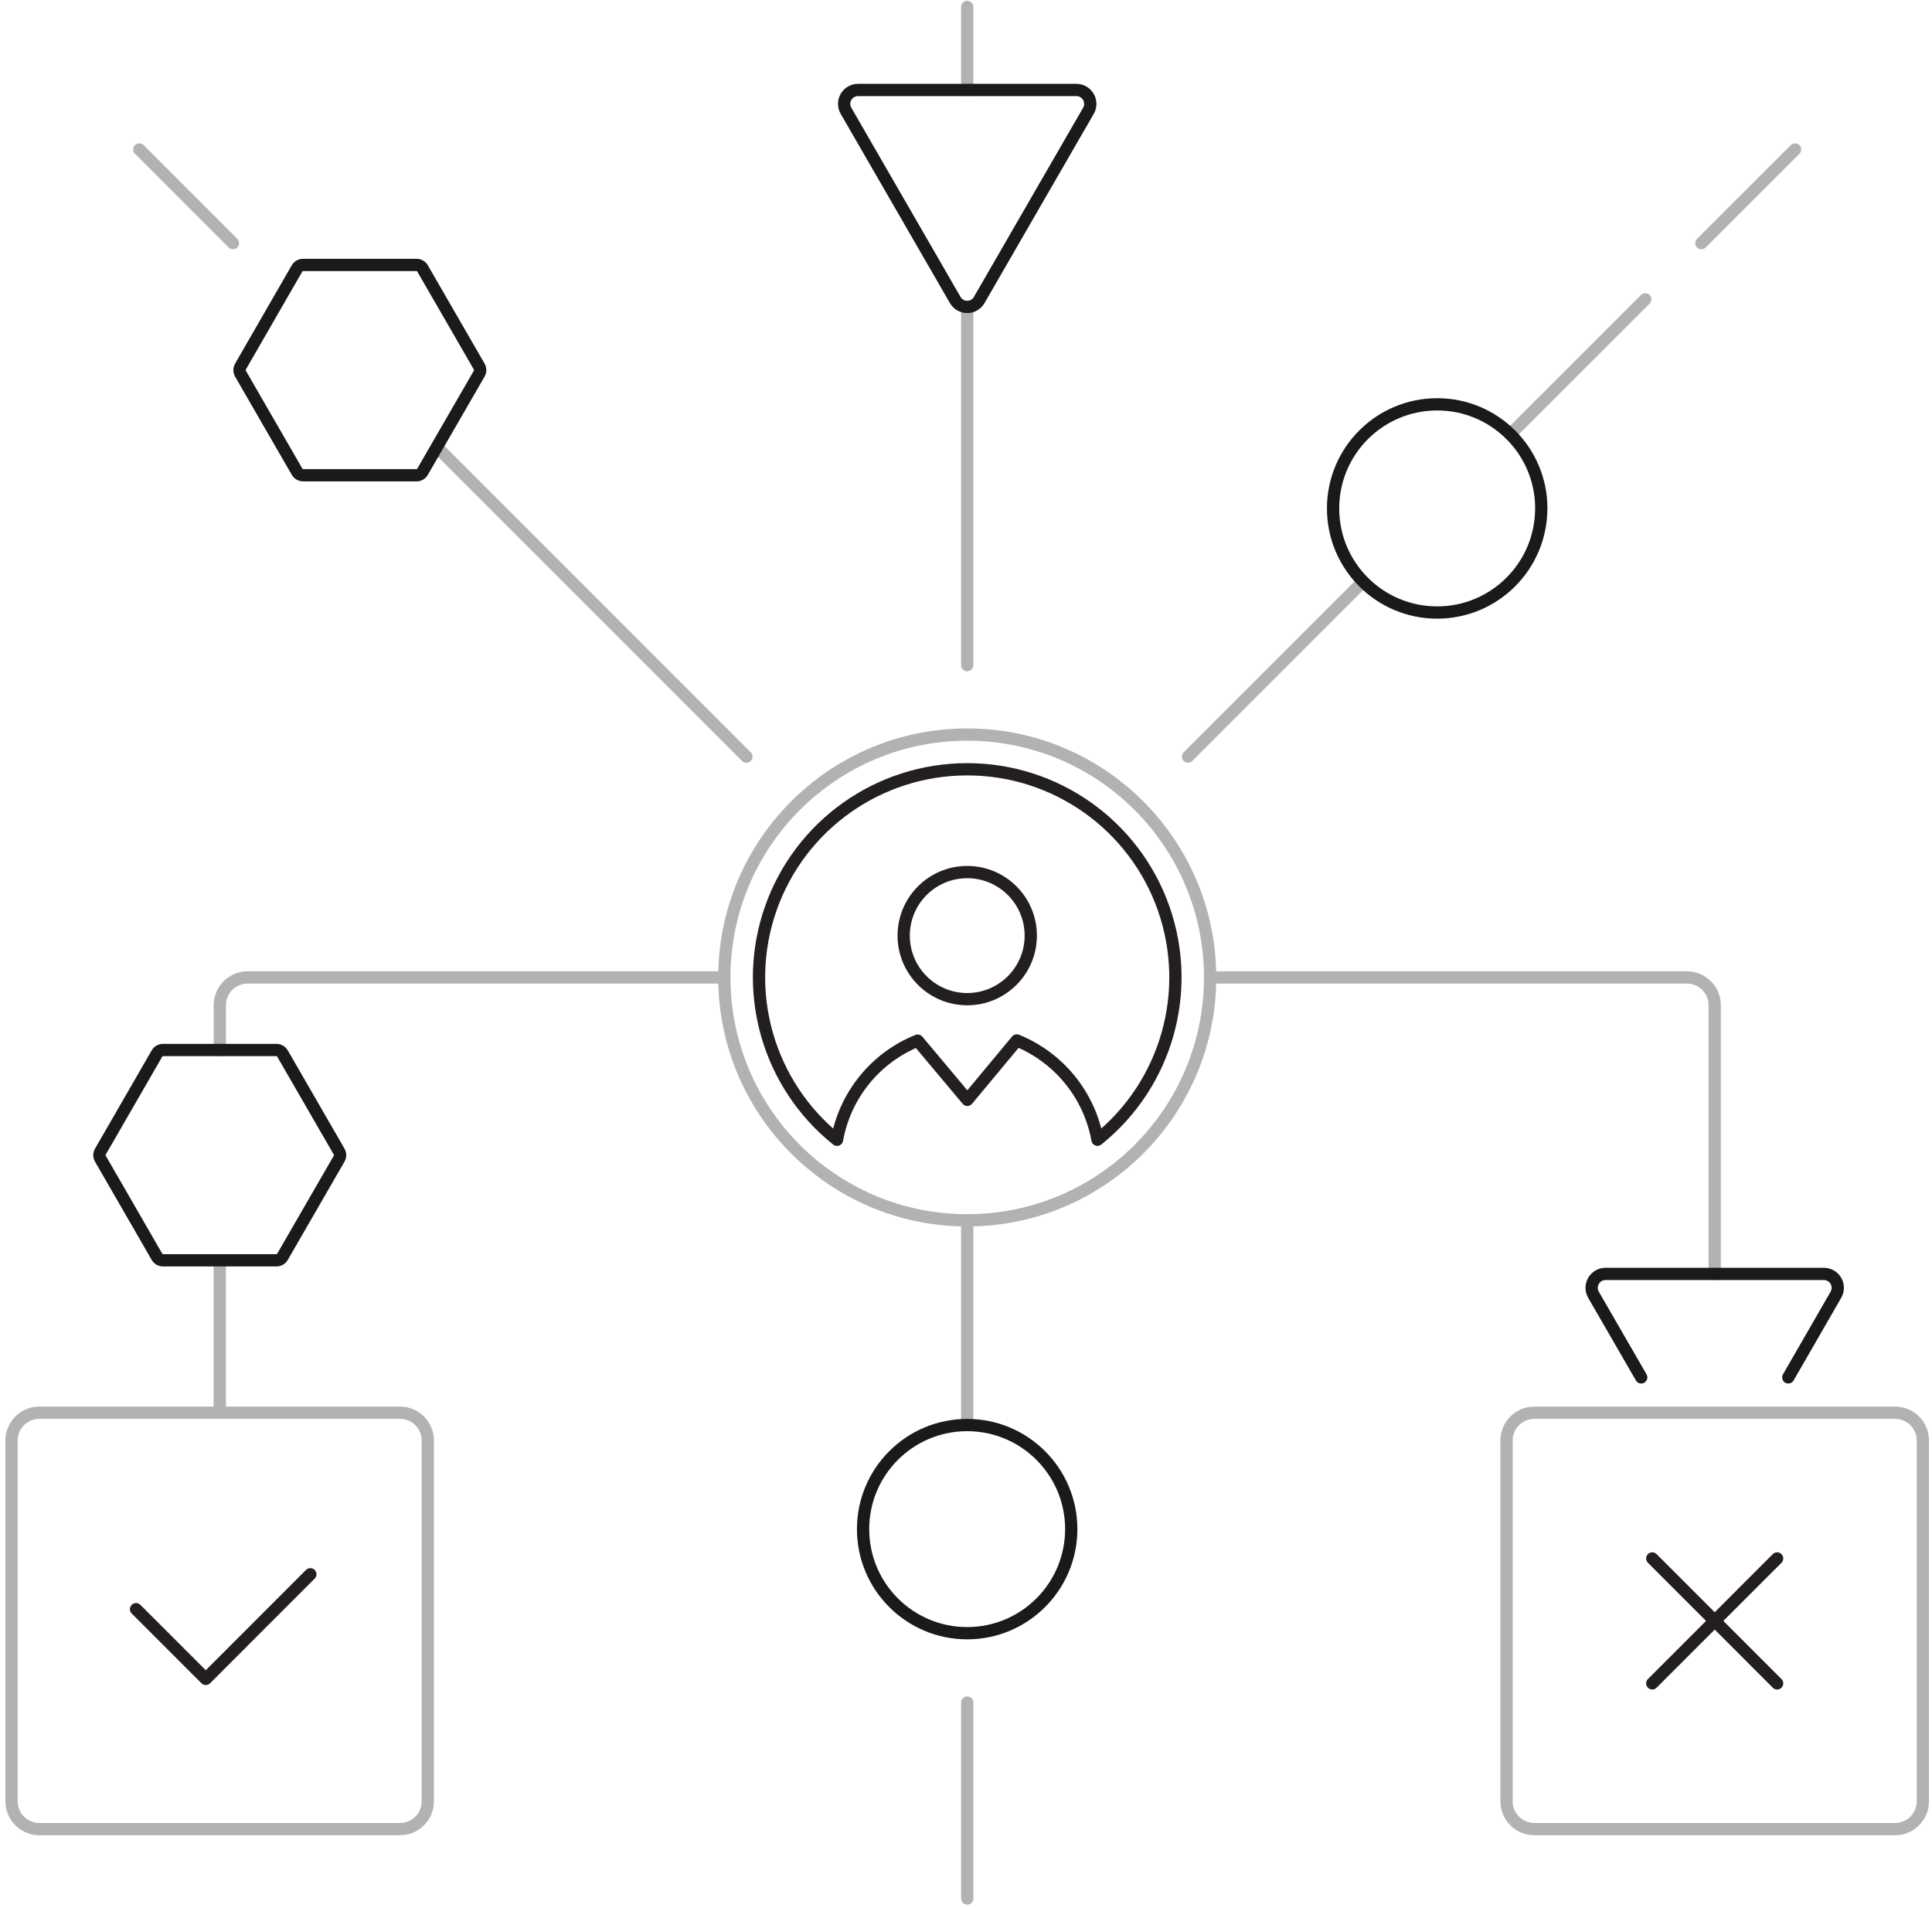
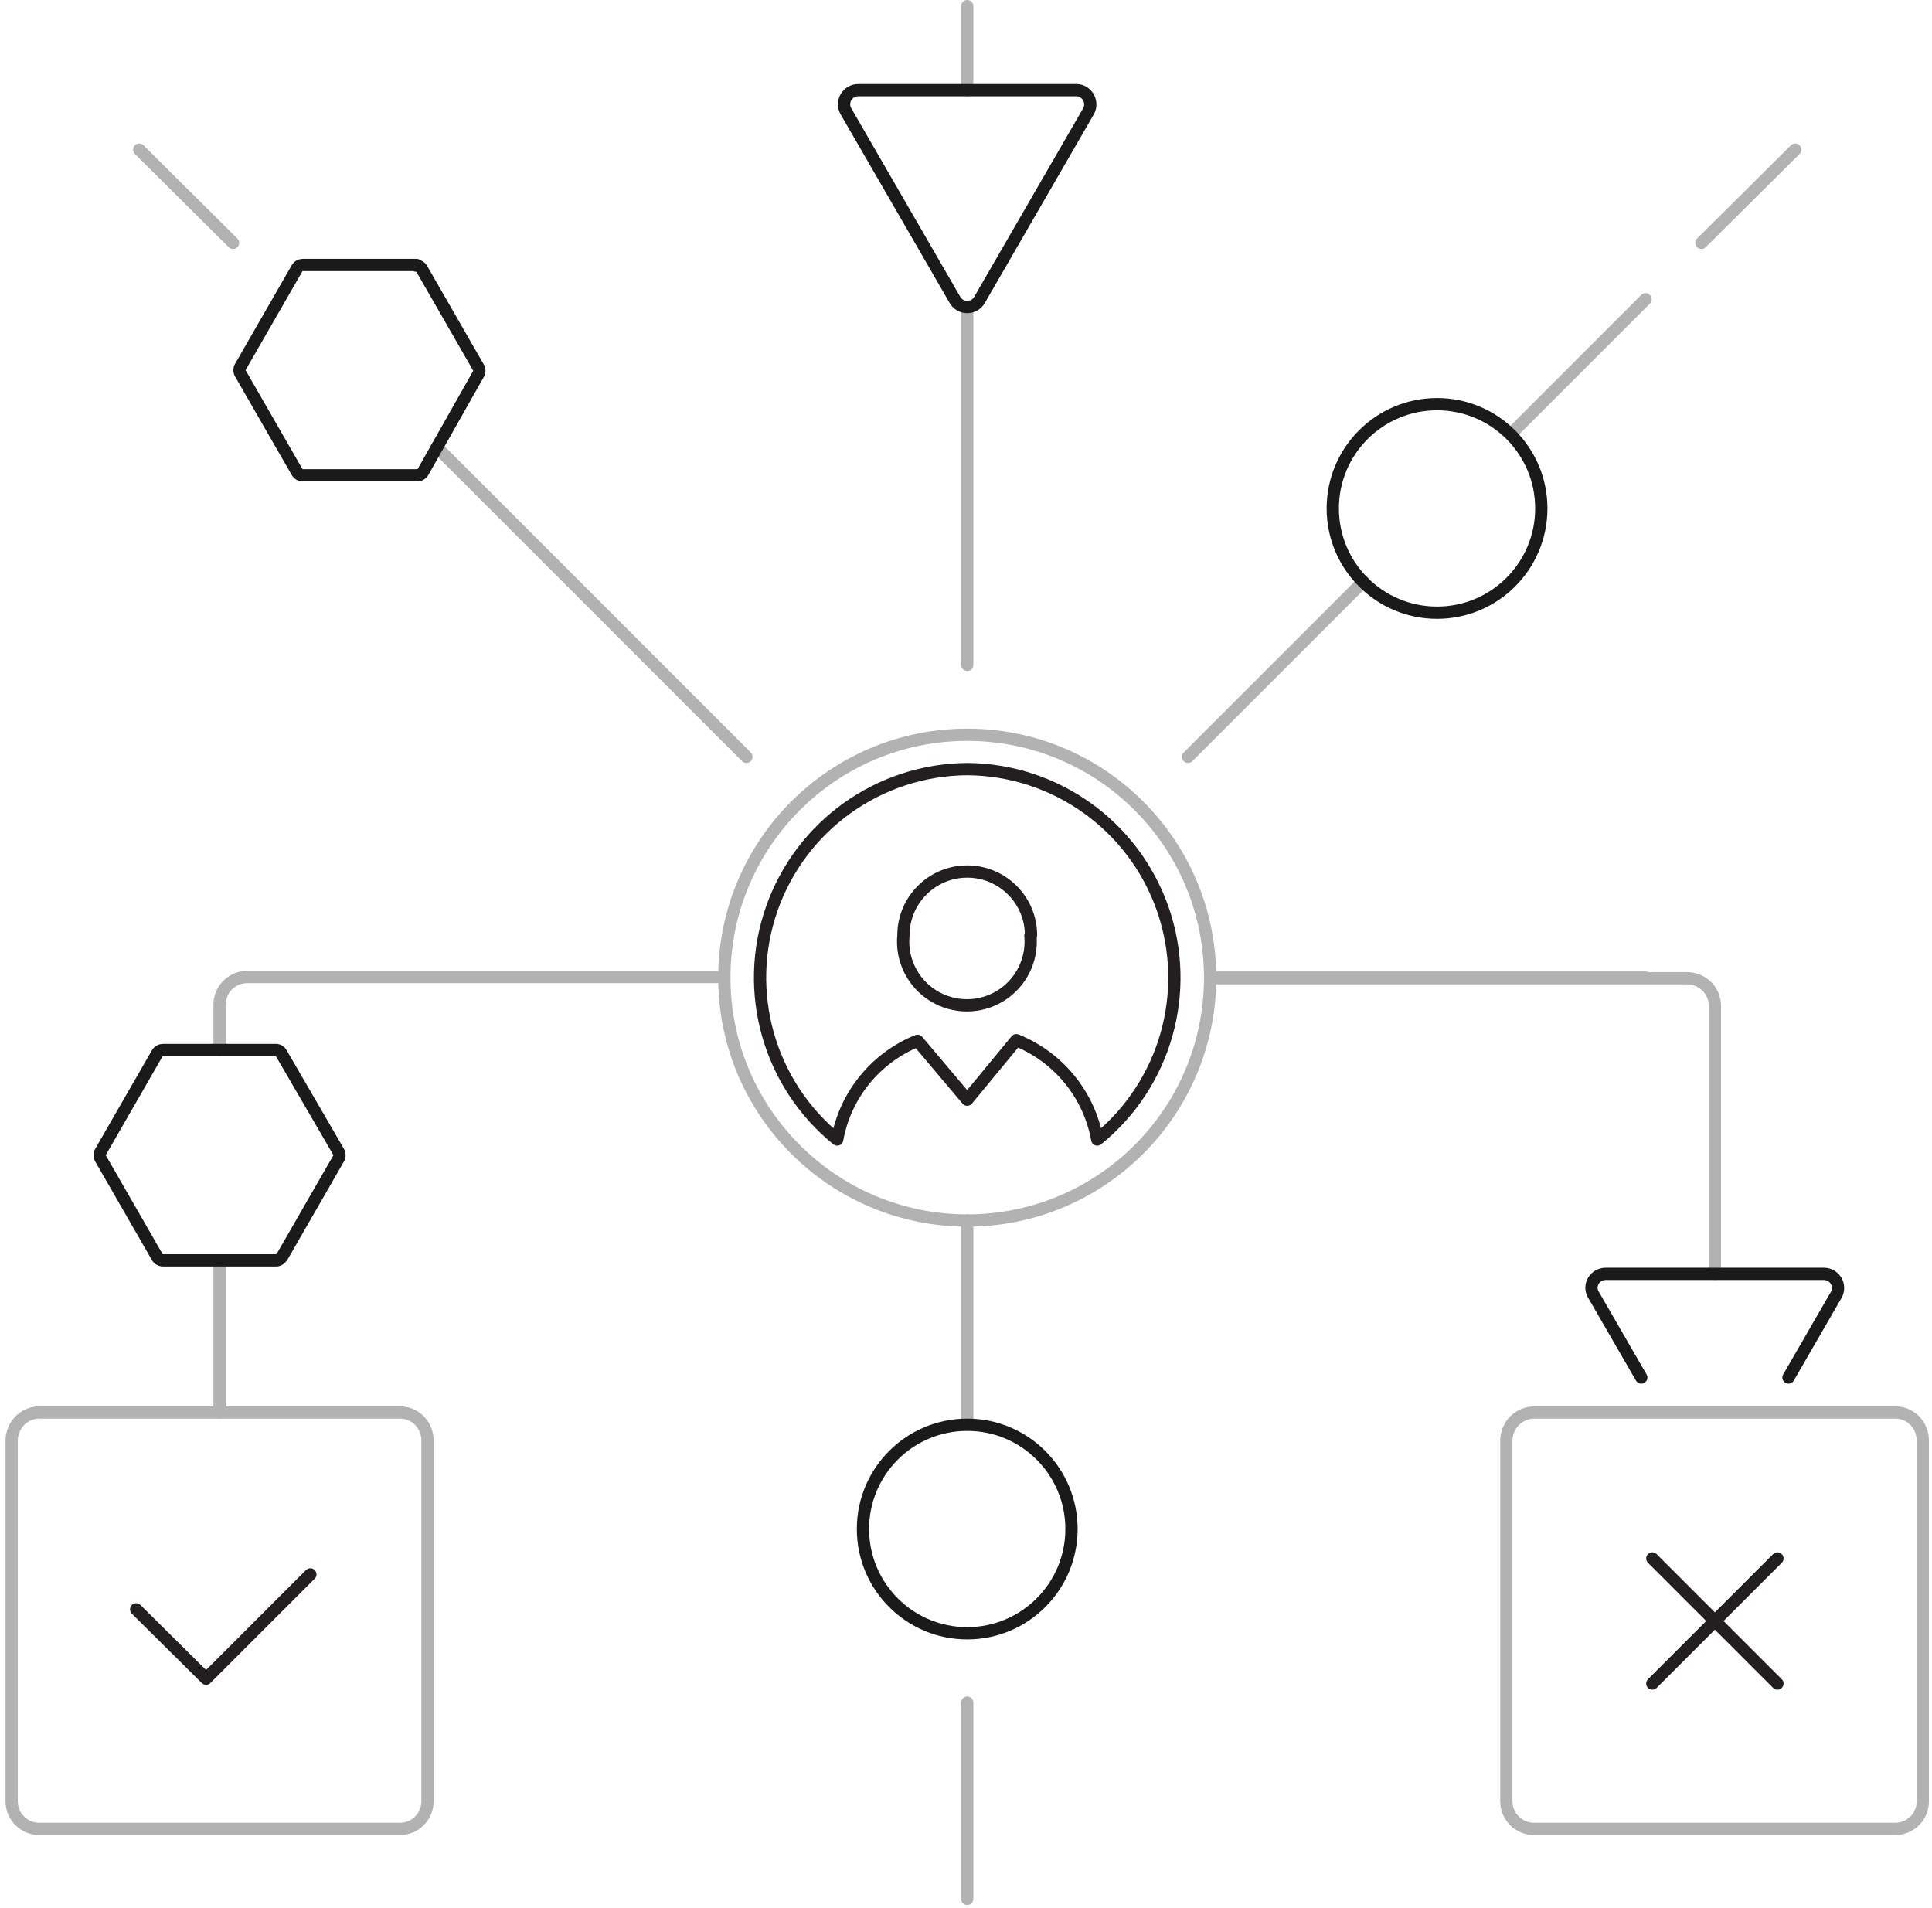
<svg xmlns="http://www.w3.org/2000/svg" width="315" height="311" fill="none">
  <g stroke-width="2" stroke-linecap="round" stroke-linejoin="round">
-     <path d="M71.22 72.88l50.48 50.49M22.72 24.37l15.26 15.27" stroke="#B2B2B2" />
-     <path clip-rule="evenodd" d="M168.06 152.54a10.36 10.36 0 11-20.72.02 10.36 10.36 0 0120.72-.02z" stroke="#231F20" />
-     <path clip-rule="evenodd" d="M157.7 125.43a33.93 33.93 0 00-21.23 60.41 21.54 21.54 0 0113.15-16.17l8.1 9.66 8.06-9.69a21.65 21.65 0 0113.16 16.19 33.93 33.93 0 00-21.24-60.4z" stroke="#231F20" />
-     <path clip-rule="evenodd" d="M197.3 159.37a39.6 39.6 0 11-79.2 0 39.6 39.6 0 0179.2 0z" stroke="#B2B2B2" />
-     <path d="M157.7 50.04v58.41M35.83 205.5v24.84M118.1 159.37H40.36a4.53 4.53 0 00-4.52 4.52v7.3M268.26 159.37h-70.97M268.26 48.8l-22.03 22.02M222.24 94.82l-28.55 28.55M292.68 24.37L277.4 39.64M279.57 207.72v-43.83c0-2.5-2.02-4.52-4.52-4.52h-77.76" stroke="#B2B2B2" />
-     <path clip-rule="evenodd" d="M65.24 298.23H6.4a4.53 4.53 0 01-4.52-4.53v-58.83c0-2.5 2.02-4.53 4.52-4.53h58.83c2.5 0 4.52 2.03 4.52 4.53v58.83c0 2.5-2.02 4.53-4.52 4.53z" stroke="#B2B2B2" />
-     <path d="M267.59 224.58l-7.78-13.47c-.87-1.5.22-3.4 1.96-3.4h35.6a2.26 2.26 0 011.96 3.4l-7.76 13.47" stroke="#1A1A1A" />
-     <path clip-rule="evenodd" d="M251.3 82.9a16.97 16.97 0 10-33.95 0 16.97 16.97 0 0033.94 0zM67.9 43.2H49.41c-.4 0-.78.21-.98.56L39.2 59.78c-.2.35-.2.78 0 1.13l9.24 16.01c.2.35.58.57.98.57h18.5c.4 0 .77-.22.97-.57l9.25-16.01c.2-.35.2-.78 0-1.13l-9.25-16.02c-.2-.35-.57-.56-.98-.56zM45.07 171.2H26.58c-.4 0-.78.21-.98.56l-9.24 16.02c-.2.35-.2.78 0 1.13l9.24 16.02c.2.35.58.56.98.56h18.5c.4 0 .77-.21.97-.56l9.25-16.02c.2-.35.2-.78 0-1.13l-9.25-16.02c-.2-.35-.57-.56-.98-.56z" stroke="#1A1A1A" />
-     <path d="M50.6 256.68l-17.05 17.06-11.37-11.37" stroke="#231F20" />
-     <path clip-rule="evenodd" d="M308.98 298.23h-58.82a4.53 4.53 0 01-4.53-4.53v-58.83c0-2.5 2.03-4.53 4.53-4.53h58.82c2.5 0 4.53 2.03 4.53 4.53v58.83c0 2.5-2.03 4.53-4.53 4.53z" stroke="#B2B2B2" />
-     <path d="M157.7 14.68V1.13M157.7 232.35v-33.38M157.7 277.6v31.94" stroke="#B2B2B2" />
-     <path d="M269.39 254.1l20.36 20.37M289.75 254.1l-20.36 20.37" stroke="#231F20" />
-     <path clip-rule="evenodd" d="M159.66 48.9l17.8-30.83c.87-1.5-.22-3.4-1.96-3.4h-35.6a2.26 2.26 0 00-1.96 3.4l17.8 30.84a2.26 2.26 0 003.92 0zM174.66 249.32a16.97 16.97 0 10-33.94 0 16.97 16.97 0 0033.94 0z" stroke="#1A1A1A" />
+     <path d="M71.2 72.9l50.5 50.5m-99-99L38 39.6" stroke="#B2B2B2" />
+     <path clip-rule="evenodd" d="M168 152.5a10.4 10.4 0 11-20.7 0 10.4 10.4 0 0120.8 0z" stroke="#231F20" />
+     <path clip-rule="evenodd" d="M157.7 125.4a34 34 0 00-21.2 60.4 21.5 21.5 0 0113.1-16.1l8.1 9.6 8-9.7a21.6 21.6 0 0113.2 16.2 34 34 0 00-21.2-60.4z" stroke="#231F20" />
+     <path clip-rule="evenodd" d="M197.3 159.4a39.6 39.6 0 11-79.2 0 39.6 39.6 0 0179.2 0z" stroke="#B2B2B2" />
+     <path d="M157.7 50v58.4M35.8 205.5v24.8m82.3-71H40.4a4.5 4.5 0 00-4.6 4.6v7.3m232.5-11.8h-71m71-110.6l-22 22m-24 24l-28.6 28.6m99-99l-15.3 15.2m2.2 168.1V164c0-2.5-2-4.5-4.6-4.5h-77.7" stroke="#B2B2B2" />
+     <path clip-rule="evenodd" d="M65.2 298.2H6.4a4.5 4.5 0 01-4.5-4.5v-58.8c0-2.5 2-4.6 4.5-4.6h58.8c2.5 0 4.5 2 4.5 4.6v58.8c0 2.5-2 4.5-4.5 4.5z" stroke="#B2B2B2" />
+     <path d="M267.6 224.6l-7.8-13.5c-.9-1.5.2-3.4 2-3.4h35.6a2.3 2.3 0 012 3.4l-7.8 13.5" stroke="#1A1A1A" />
+     <path clip-rule="evenodd" d="M251.3 82.9a17 17 0 10-34 0 17 17 0 0034 0zM67.9 43.2H49.4c-.4 0-.8.2-1 .6l-9.2 16c-.2.3-.2.8 0 1.1l9.2 16c.2.4.6.6 1 .6H68c.4 0 .8-.2 1-.6L78 61c.2-.3.2-.8 0-1.1l-9.2-16c-.2-.4-.6-.6-1-.6zm-22.8 128H26.6c-.4 0-.8.2-1 .6l-9.2 16c-.2.3-.2.8 0 1.1l9.2 16c.2.4.6.6 1 .6H45c.4 0 .7-.2 1-.6l9.2-16c.2-.3.2-.8 0-1.1l-9.3-16c-.2-.4-.5-.6-1-.6z" stroke="#1A1A1A" />
+     <path d="M50.6 256.7l-17 17-11.4-11.3" stroke="#231F20" />
+     <path clip-rule="evenodd" d="M309 298.2h-58.8a4.5 4.5 0 01-4.6-4.5v-58.8c0-2.5 2-4.6 4.6-4.6H309c2.5 0 4.5 2 4.5 4.6v58.8c0 2.5-2 4.5-4.5 4.5z" stroke="#B2B2B2" />
+     <path d="M157.7 14.7V1m0 231.3V199m0 78.6v32" stroke="#B2B2B2" />
+     <path d="M269.4 254.1l20.4 20.4m0-20.4l-20.4 20.4" stroke="#231F20" />
+     <path clip-rule="evenodd" d="M159.7 48.9l17.8-30.8c.8-1.5-.3-3.4-2-3.4h-35.6a2.3 2.3 0 00-2 3.4l17.8 30.8a2.3 2.3 0 004 0zm15 200.4a17 17 0 10-34 0 17 17 0 0034 0z" stroke="#1A1A1A" />
  </g>
</svg>
